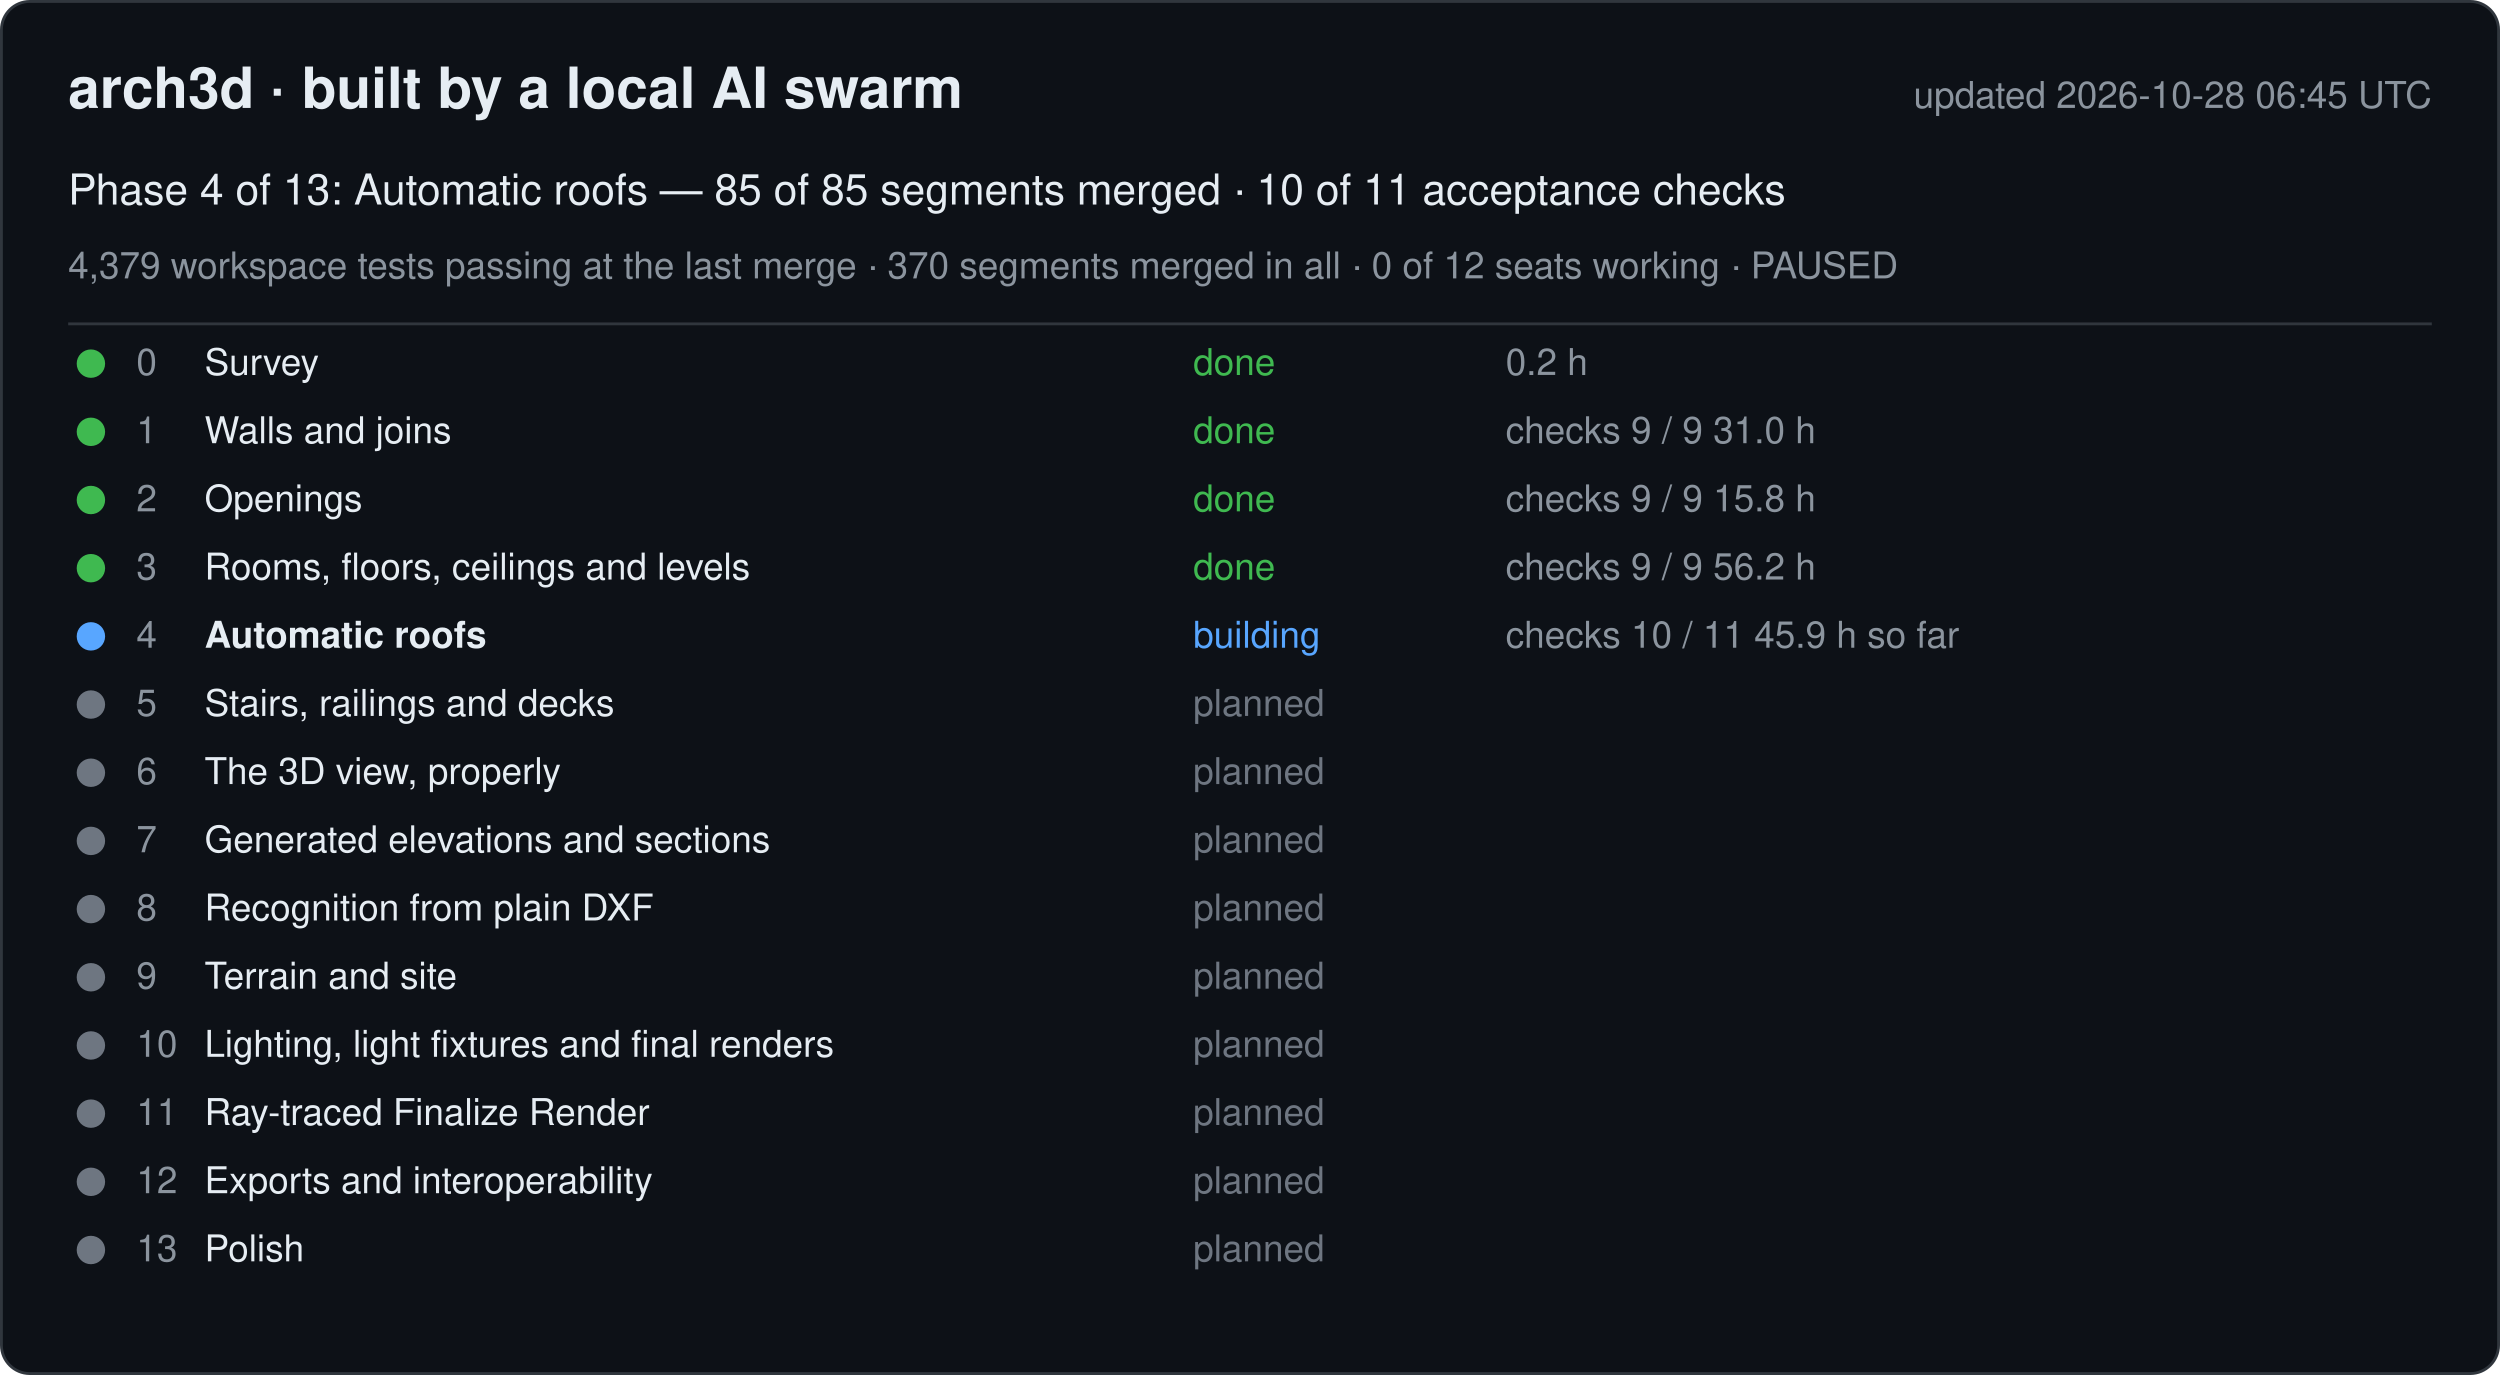
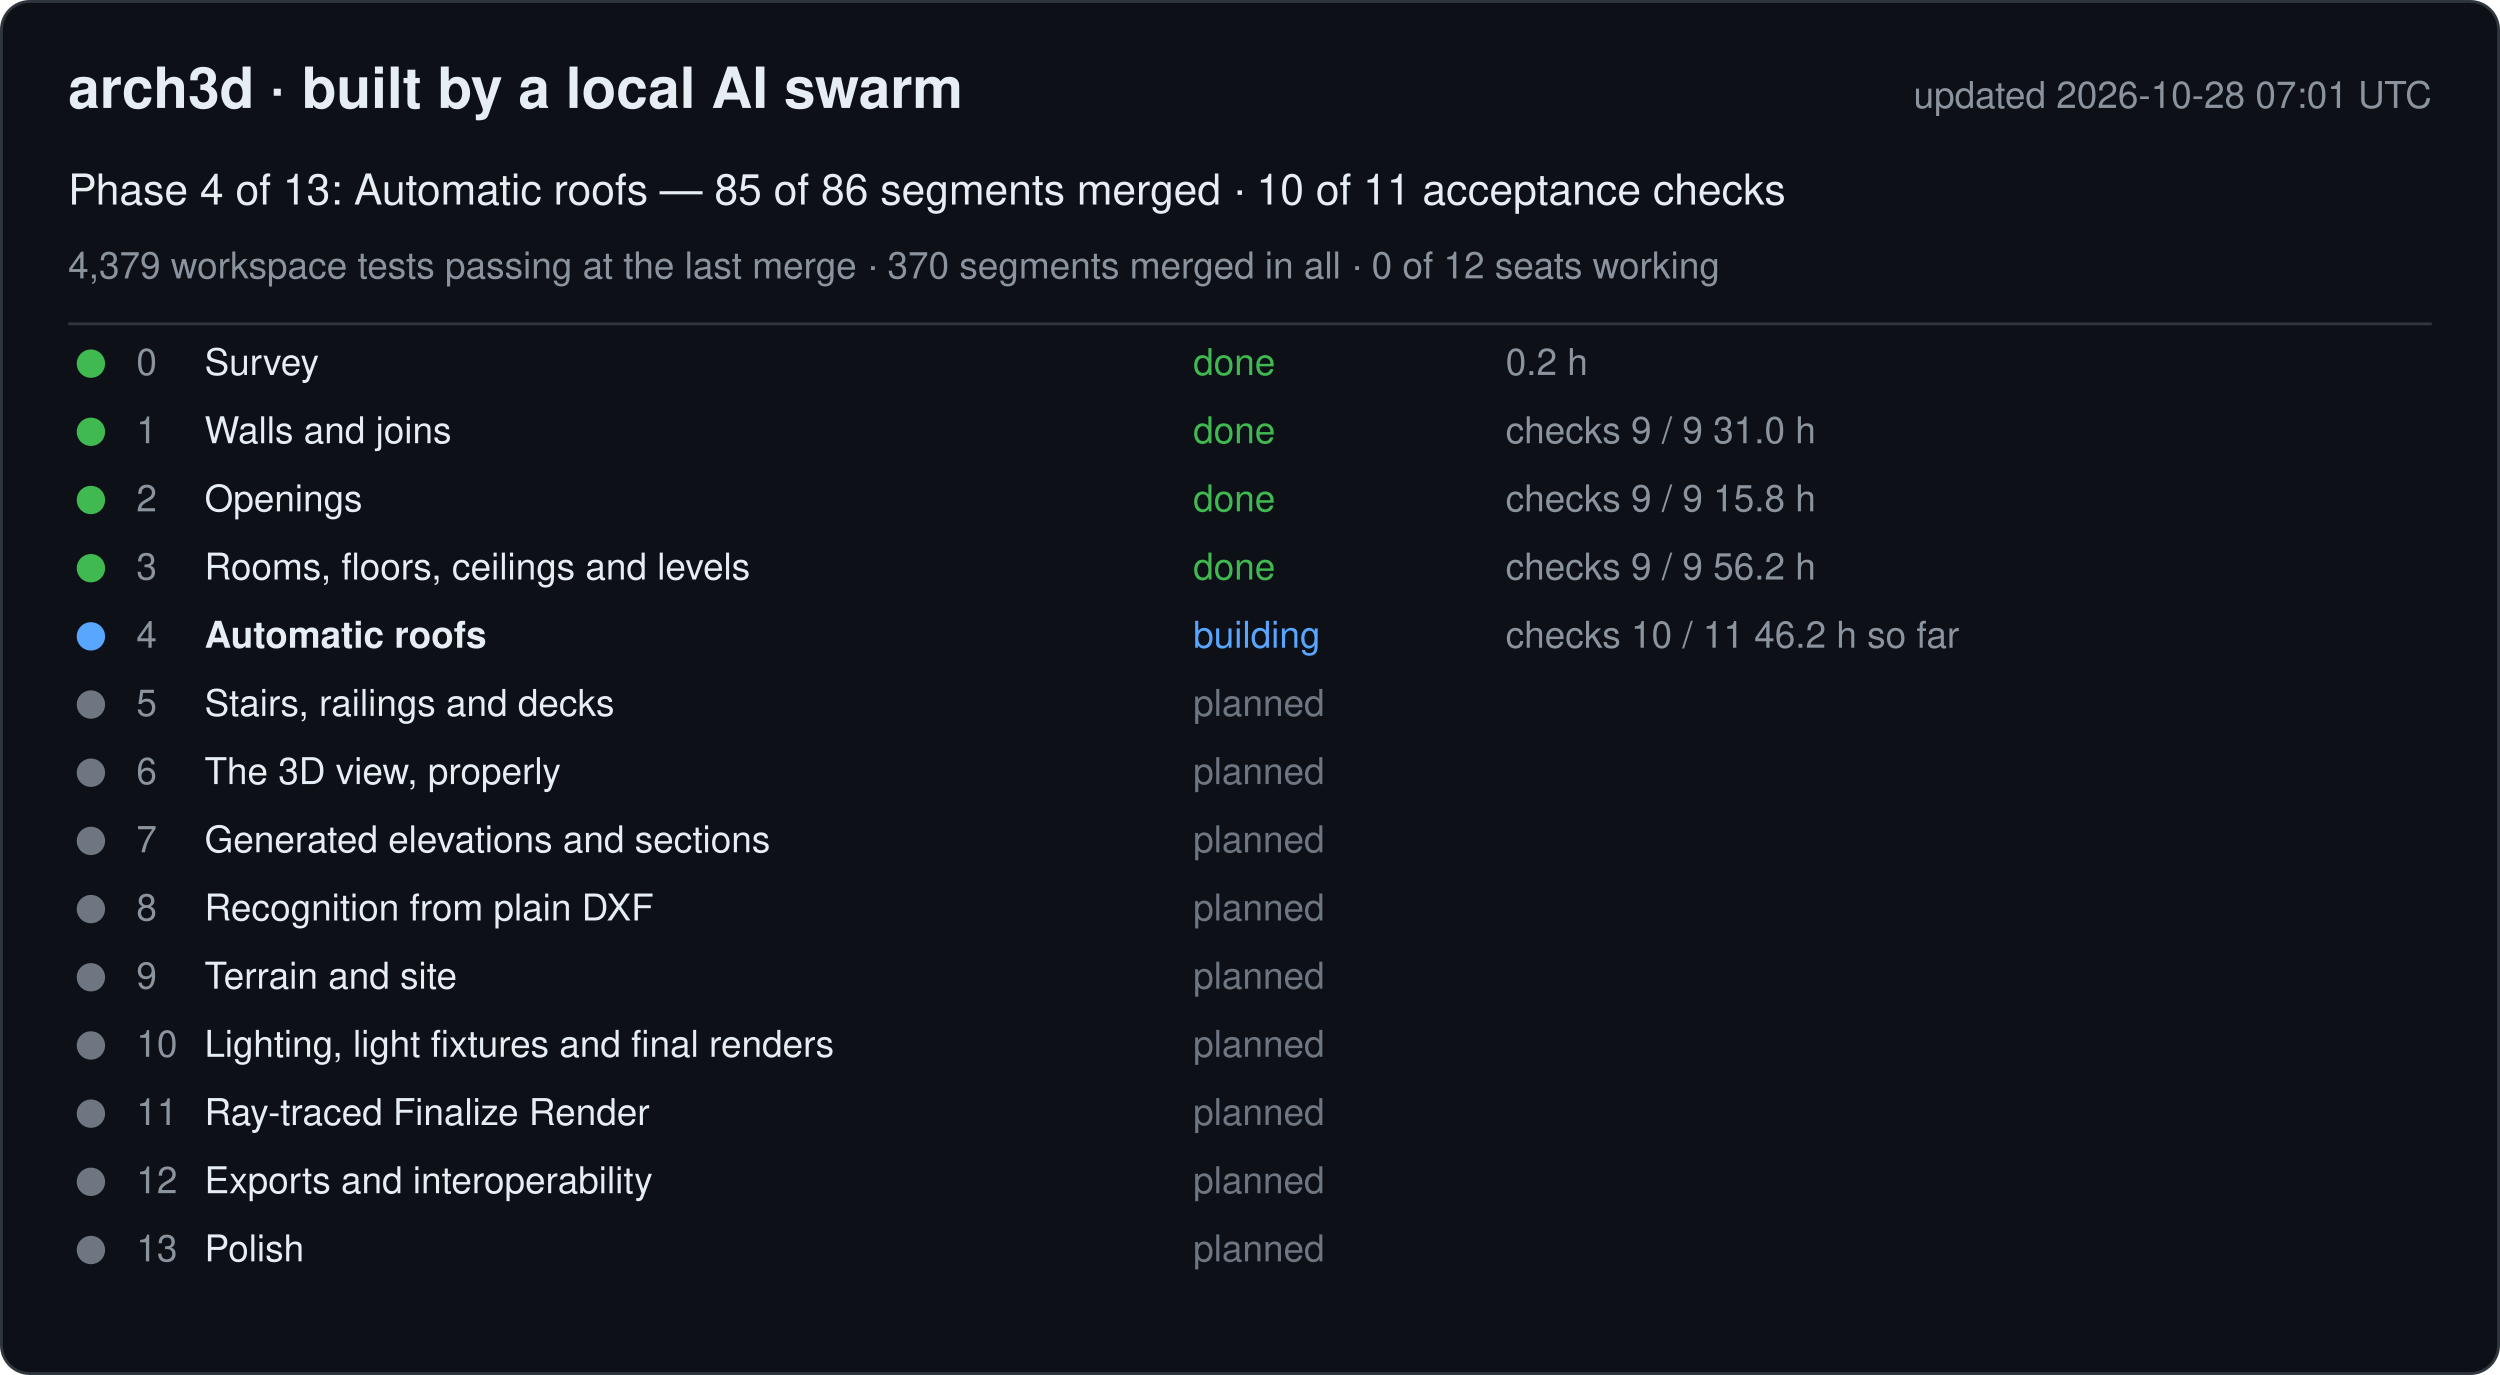
<svg xmlns="http://www.w3.org/2000/svg" width="880" height="484" viewBox="0 0 880 484" font-family="-apple-system, Segoe UI, Helvetica, Arial, sans-serif">
  <rect x="0.5" y="0.5" width="879" height="483" rx="10" fill="#0d1117" stroke="#30363d" />
  <text x="24" y="38" font-size="20" font-weight="600" fill="#e6edf3">arch3d · built by a local AI swarm</text>
-   <text x="856" y="38" font-size="13" fill="#8b949e" text-anchor="end">updated 2026-10-28 06:45 UTC</text>
-   <text x="24" y="72" font-size="15" fill="#e6edf3">Phase 4 of 13: Automatic roofs — 85 of 85 segments merged · 10 of 11 acceptance checks</text>
-   <text x="24" y="98" font-size="13" fill="#8b949e">4,379 workspace tests passing at the last merge · 370 segments merged in all · 0 of 12 seats working · PAUSED</text>
+   <text x="856" y="38" font-size="13" fill="#8b949e" text-anchor="end">updated 2026-10-28 07:01 UTC</text>
+   <text x="24" y="72" font-size="15" fill="#e6edf3">Phase 4 of 13: Automatic roofs — 85 of 86 segments merged · 10 of 11 acceptance checks</text>
+   <text x="24" y="98" font-size="13" fill="#8b949e">4,379 workspace tests passing at the last merge · 370 segments merged in all · 0 of 12 seats working</text>
  <line x1="24" y1="114" x2="856" y2="114" stroke="#30363d" />
  <g data-phase="0">
    <circle cx="32" cy="128" r="5" fill="#3fb950" />
    <text x="48" y="132" font-size="13" fill="#8b949e">0</text>
    <text x="72" y="132" font-size="13" fill="#e6edf3">Survey</text>
    <text x="420" y="132" font-size="13" fill="#3fb950">done</text>
    <text x="530" y="132" font-size="13" fill="#8b949e">0.2 h</text>
  </g>
  <g data-phase="1">
    <circle cx="32" cy="152" r="5" fill="#3fb950" />
    <text x="48" y="156" font-size="13" fill="#8b949e">1</text>
    <text x="72" y="156" font-size="13" fill="#e6edf3">Walls and joins</text>
    <text x="420" y="156" font-size="13" fill="#3fb950">done</text>
    <text x="530" y="156" font-size="13" fill="#8b949e">checks 9 / 9   31.0 h</text>
  </g>
  <g data-phase="2">
    <circle cx="32" cy="176" r="5" fill="#3fb950" />
    <text x="48" y="180" font-size="13" fill="#8b949e">2</text>
    <text x="72" y="180" font-size="13" fill="#e6edf3">Openings</text>
    <text x="420" y="180" font-size="13" fill="#3fb950">done</text>
    <text x="530" y="180" font-size="13" fill="#8b949e">checks 9 / 9   15.8 h</text>
  </g>
  <g data-phase="3">
    <circle cx="32" cy="200" r="5" fill="#3fb950" />
    <text x="48" y="204" font-size="13" fill="#8b949e">3</text>
    <text x="72" y="204" font-size="13" fill="#e6edf3">Rooms, floors, ceilings and levels</text>
    <text x="420" y="204" font-size="13" fill="#3fb950">done</text>
    <text x="530" y="204" font-size="13" fill="#8b949e">checks 9 / 9   56.2 h</text>
  </g>
  <g data-phase="4">
    <circle cx="32" cy="224" r="5" fill="#58a6ff" />
    <text x="48" y="228" font-size="13" fill="#8b949e">4</text>
    <text x="72" y="228" font-size="13" fill="#e6edf3" font-weight="600">Automatic roofs</text>
    <text x="420" y="228" font-size="13" fill="#58a6ff">building</text>
-     <text x="530" y="228" font-size="13" fill="#8b949e">checks 10 / 11   45.9 h so far</text>
+     <text x="530" y="228" font-size="13" fill="#8b949e">checks 10 / 11   46.2 h so far</text>
  </g>
  <g data-phase="5">
    <circle cx="32" cy="248" r="5" fill="#6e7681" />
    <text x="48" y="252" font-size="13" fill="#8b949e">5</text>
    <text x="72" y="252" font-size="13" fill="#e6edf3">Stairs, railings and decks</text>
    <text x="420" y="252" font-size="13" fill="#6e7681">planned</text>
    <text x="530" y="252" font-size="13" fill="#8b949e" />
  </g>
  <g data-phase="6">
    <circle cx="32" cy="272" r="5" fill="#6e7681" />
    <text x="48" y="276" font-size="13" fill="#8b949e">6</text>
    <text x="72" y="276" font-size="13" fill="#e6edf3">The 3D view, properly</text>
    <text x="420" y="276" font-size="13" fill="#6e7681">planned</text>
    <text x="530" y="276" font-size="13" fill="#8b949e" />
  </g>
  <g data-phase="7">
    <circle cx="32" cy="296" r="5" fill="#6e7681" />
    <text x="48" y="300" font-size="13" fill="#8b949e">7</text>
    <text x="72" y="300" font-size="13" fill="#e6edf3">Generated elevations and sections</text>
    <text x="420" y="300" font-size="13" fill="#6e7681">planned</text>
    <text x="530" y="300" font-size="13" fill="#8b949e" />
  </g>
  <g data-phase="8">
    <circle cx="32" cy="320" r="5" fill="#6e7681" />
    <text x="48" y="324" font-size="13" fill="#8b949e">8</text>
    <text x="72" y="324" font-size="13" fill="#e6edf3">Recognition from plain DXF</text>
    <text x="420" y="324" font-size="13" fill="#6e7681">planned</text>
    <text x="530" y="324" font-size="13" fill="#8b949e" />
  </g>
  <g data-phase="9">
    <circle cx="32" cy="344" r="5" fill="#6e7681" />
    <text x="48" y="348" font-size="13" fill="#8b949e">9</text>
    <text x="72" y="348" font-size="13" fill="#e6edf3">Terrain and site</text>
    <text x="420" y="348" font-size="13" fill="#6e7681">planned</text>
    <text x="530" y="348" font-size="13" fill="#8b949e" />
  </g>
  <g data-phase="10">
    <circle cx="32" cy="368" r="5" fill="#6e7681" />
    <text x="48" y="372" font-size="13" fill="#8b949e">10</text>
    <text x="72" y="372" font-size="13" fill="#e6edf3">Lighting, light fixtures and final renders</text>
    <text x="420" y="372" font-size="13" fill="#6e7681">planned</text>
    <text x="530" y="372" font-size="13" fill="#8b949e" />
  </g>
  <g data-phase="11">
    <circle cx="32" cy="392" r="5" fill="#6e7681" />
    <text x="48" y="396" font-size="13" fill="#8b949e">11</text>
    <text x="72" y="396" font-size="13" fill="#e6edf3">Ray-traced Finalize Render</text>
    <text x="420" y="396" font-size="13" fill="#6e7681">planned</text>
    <text x="530" y="396" font-size="13" fill="#8b949e" />
  </g>
  <g data-phase="12">
    <circle cx="32" cy="416" r="5" fill="#6e7681" />
    <text x="48" y="420" font-size="13" fill="#8b949e">12</text>
    <text x="72" y="420" font-size="13" fill="#e6edf3">Exports and interoperability</text>
    <text x="420" y="420" font-size="13" fill="#6e7681">planned</text>
    <text x="530" y="420" font-size="13" fill="#8b949e" />
  </g>
  <g data-phase="13">
    <circle cx="32" cy="440" r="5" fill="#6e7681" />
    <text x="48" y="444" font-size="13" fill="#8b949e">13</text>
    <text x="72" y="444" font-size="13" fill="#e6edf3">Polish</text>
    <text x="420" y="444" font-size="13" fill="#6e7681">planned</text>
    <text x="530" y="444" font-size="13" fill="#8b949e" />
  </g>
</svg>
